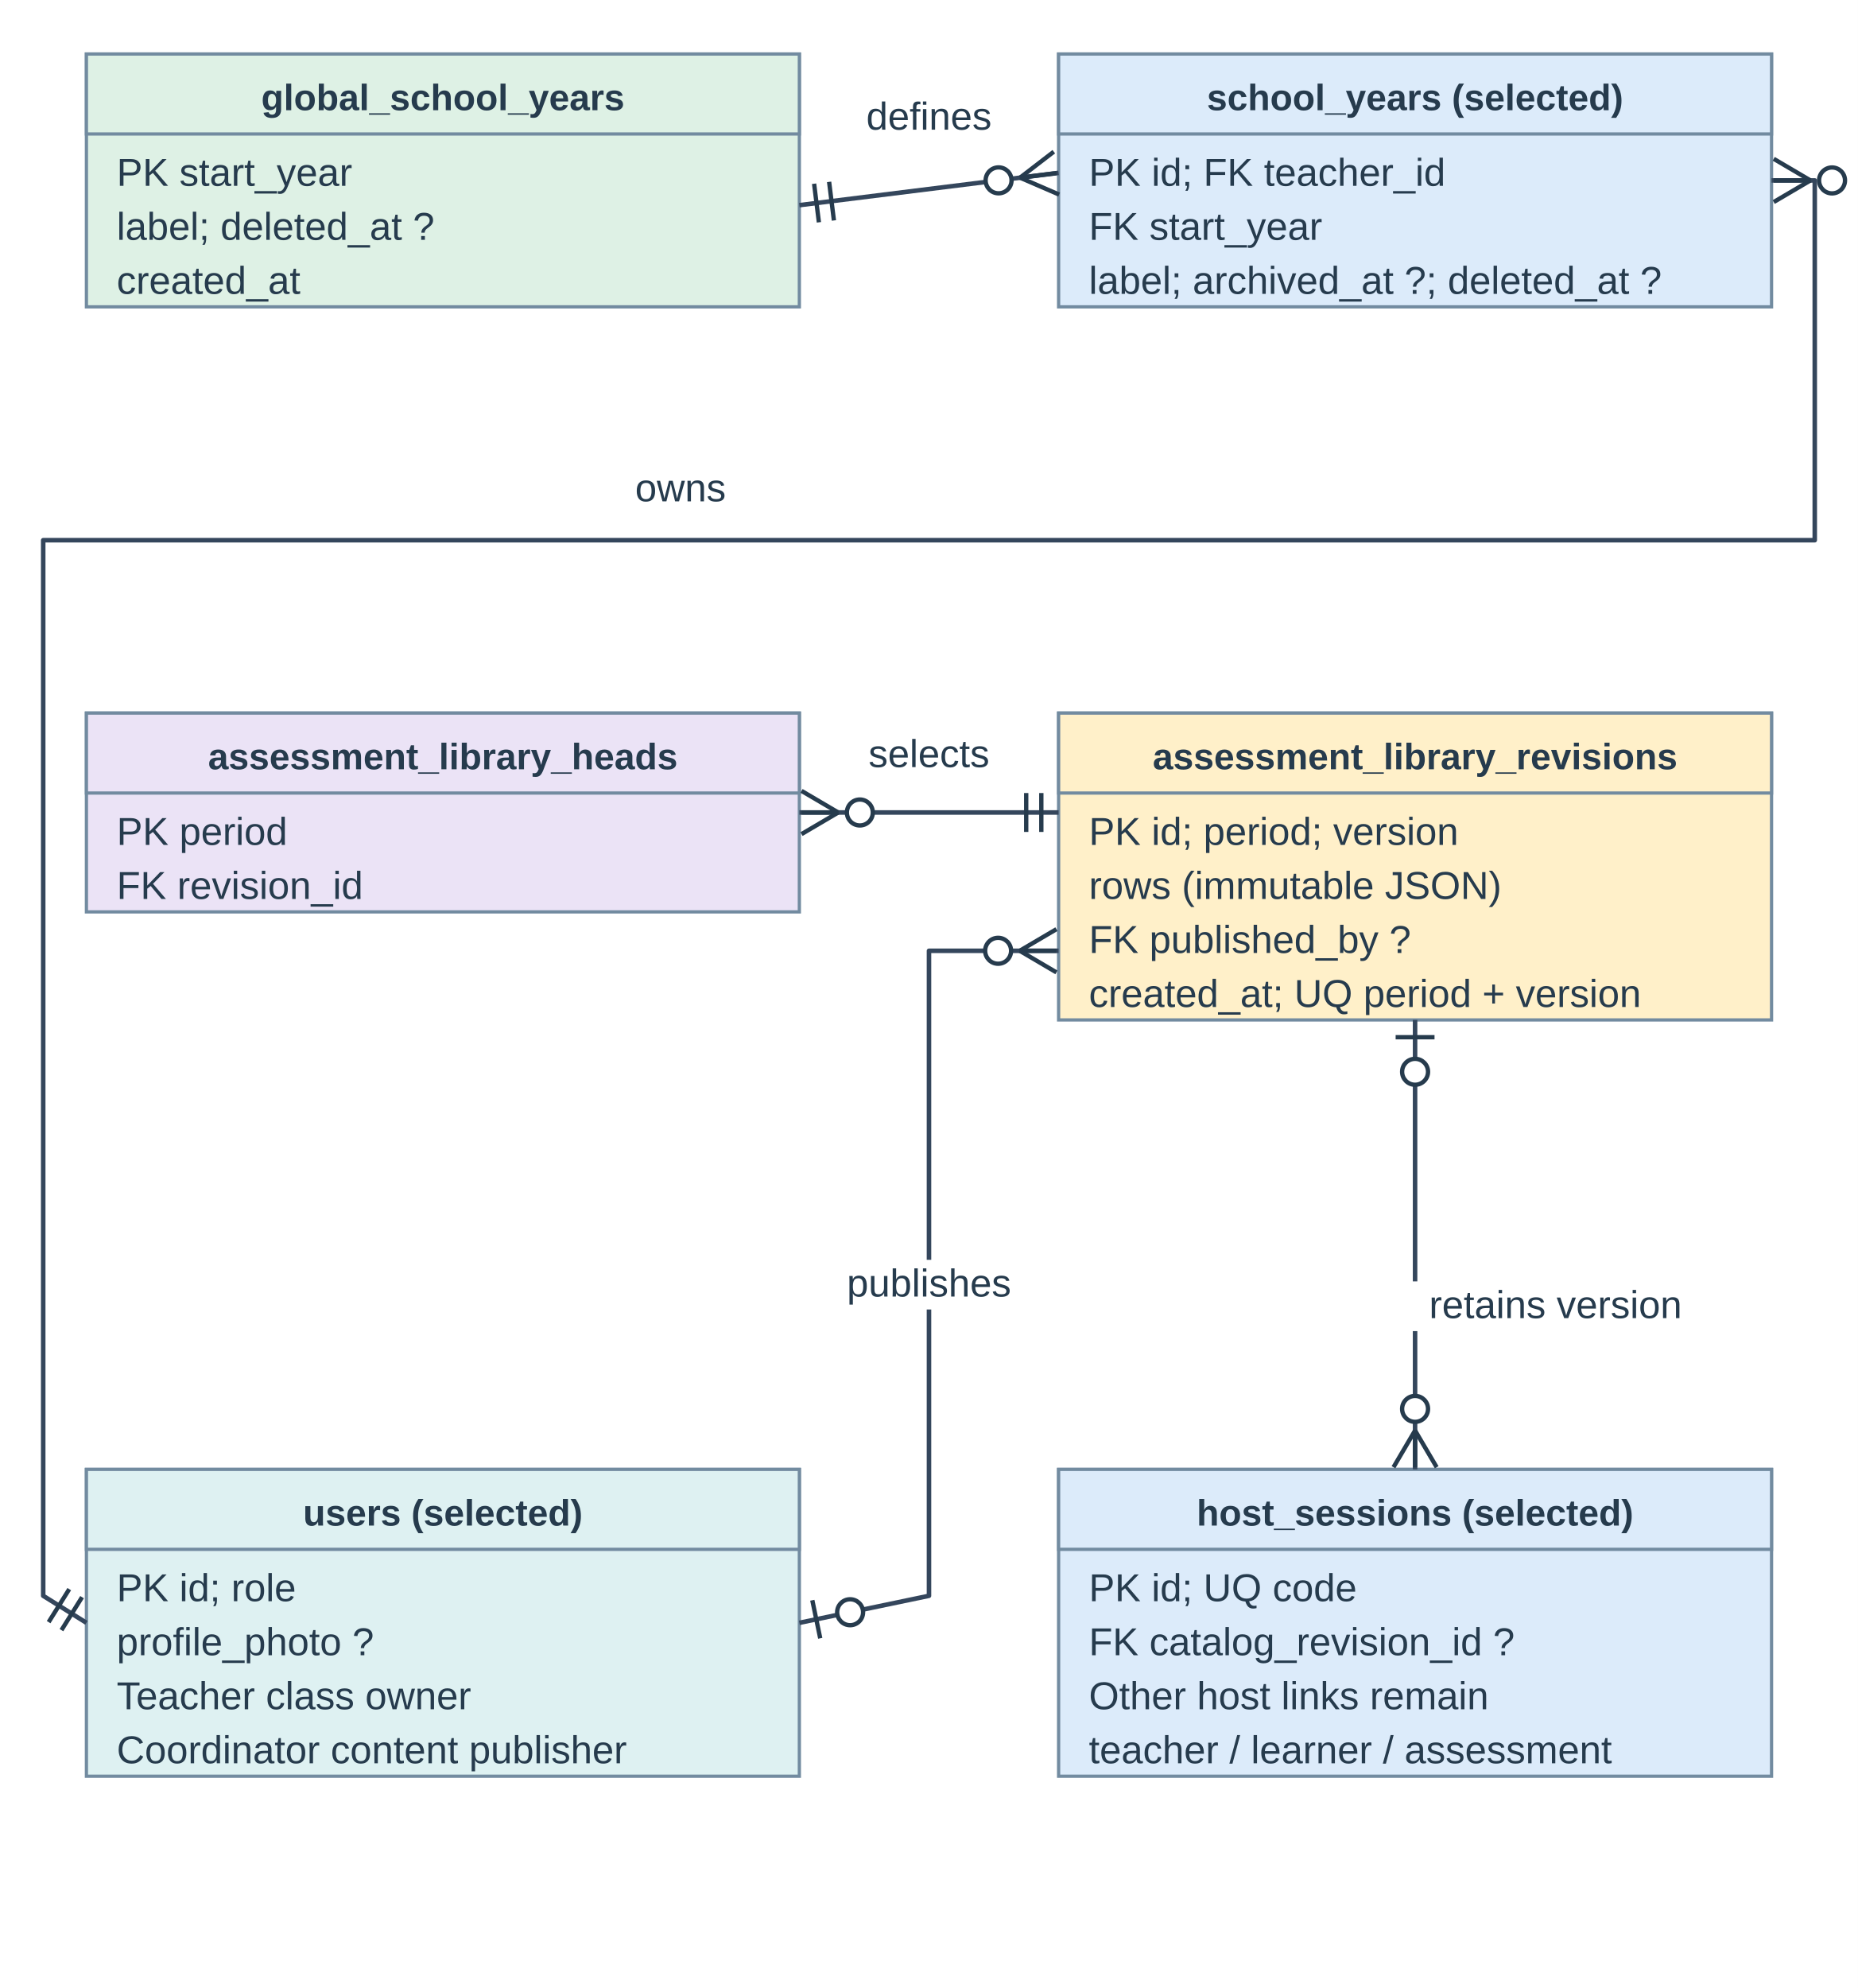
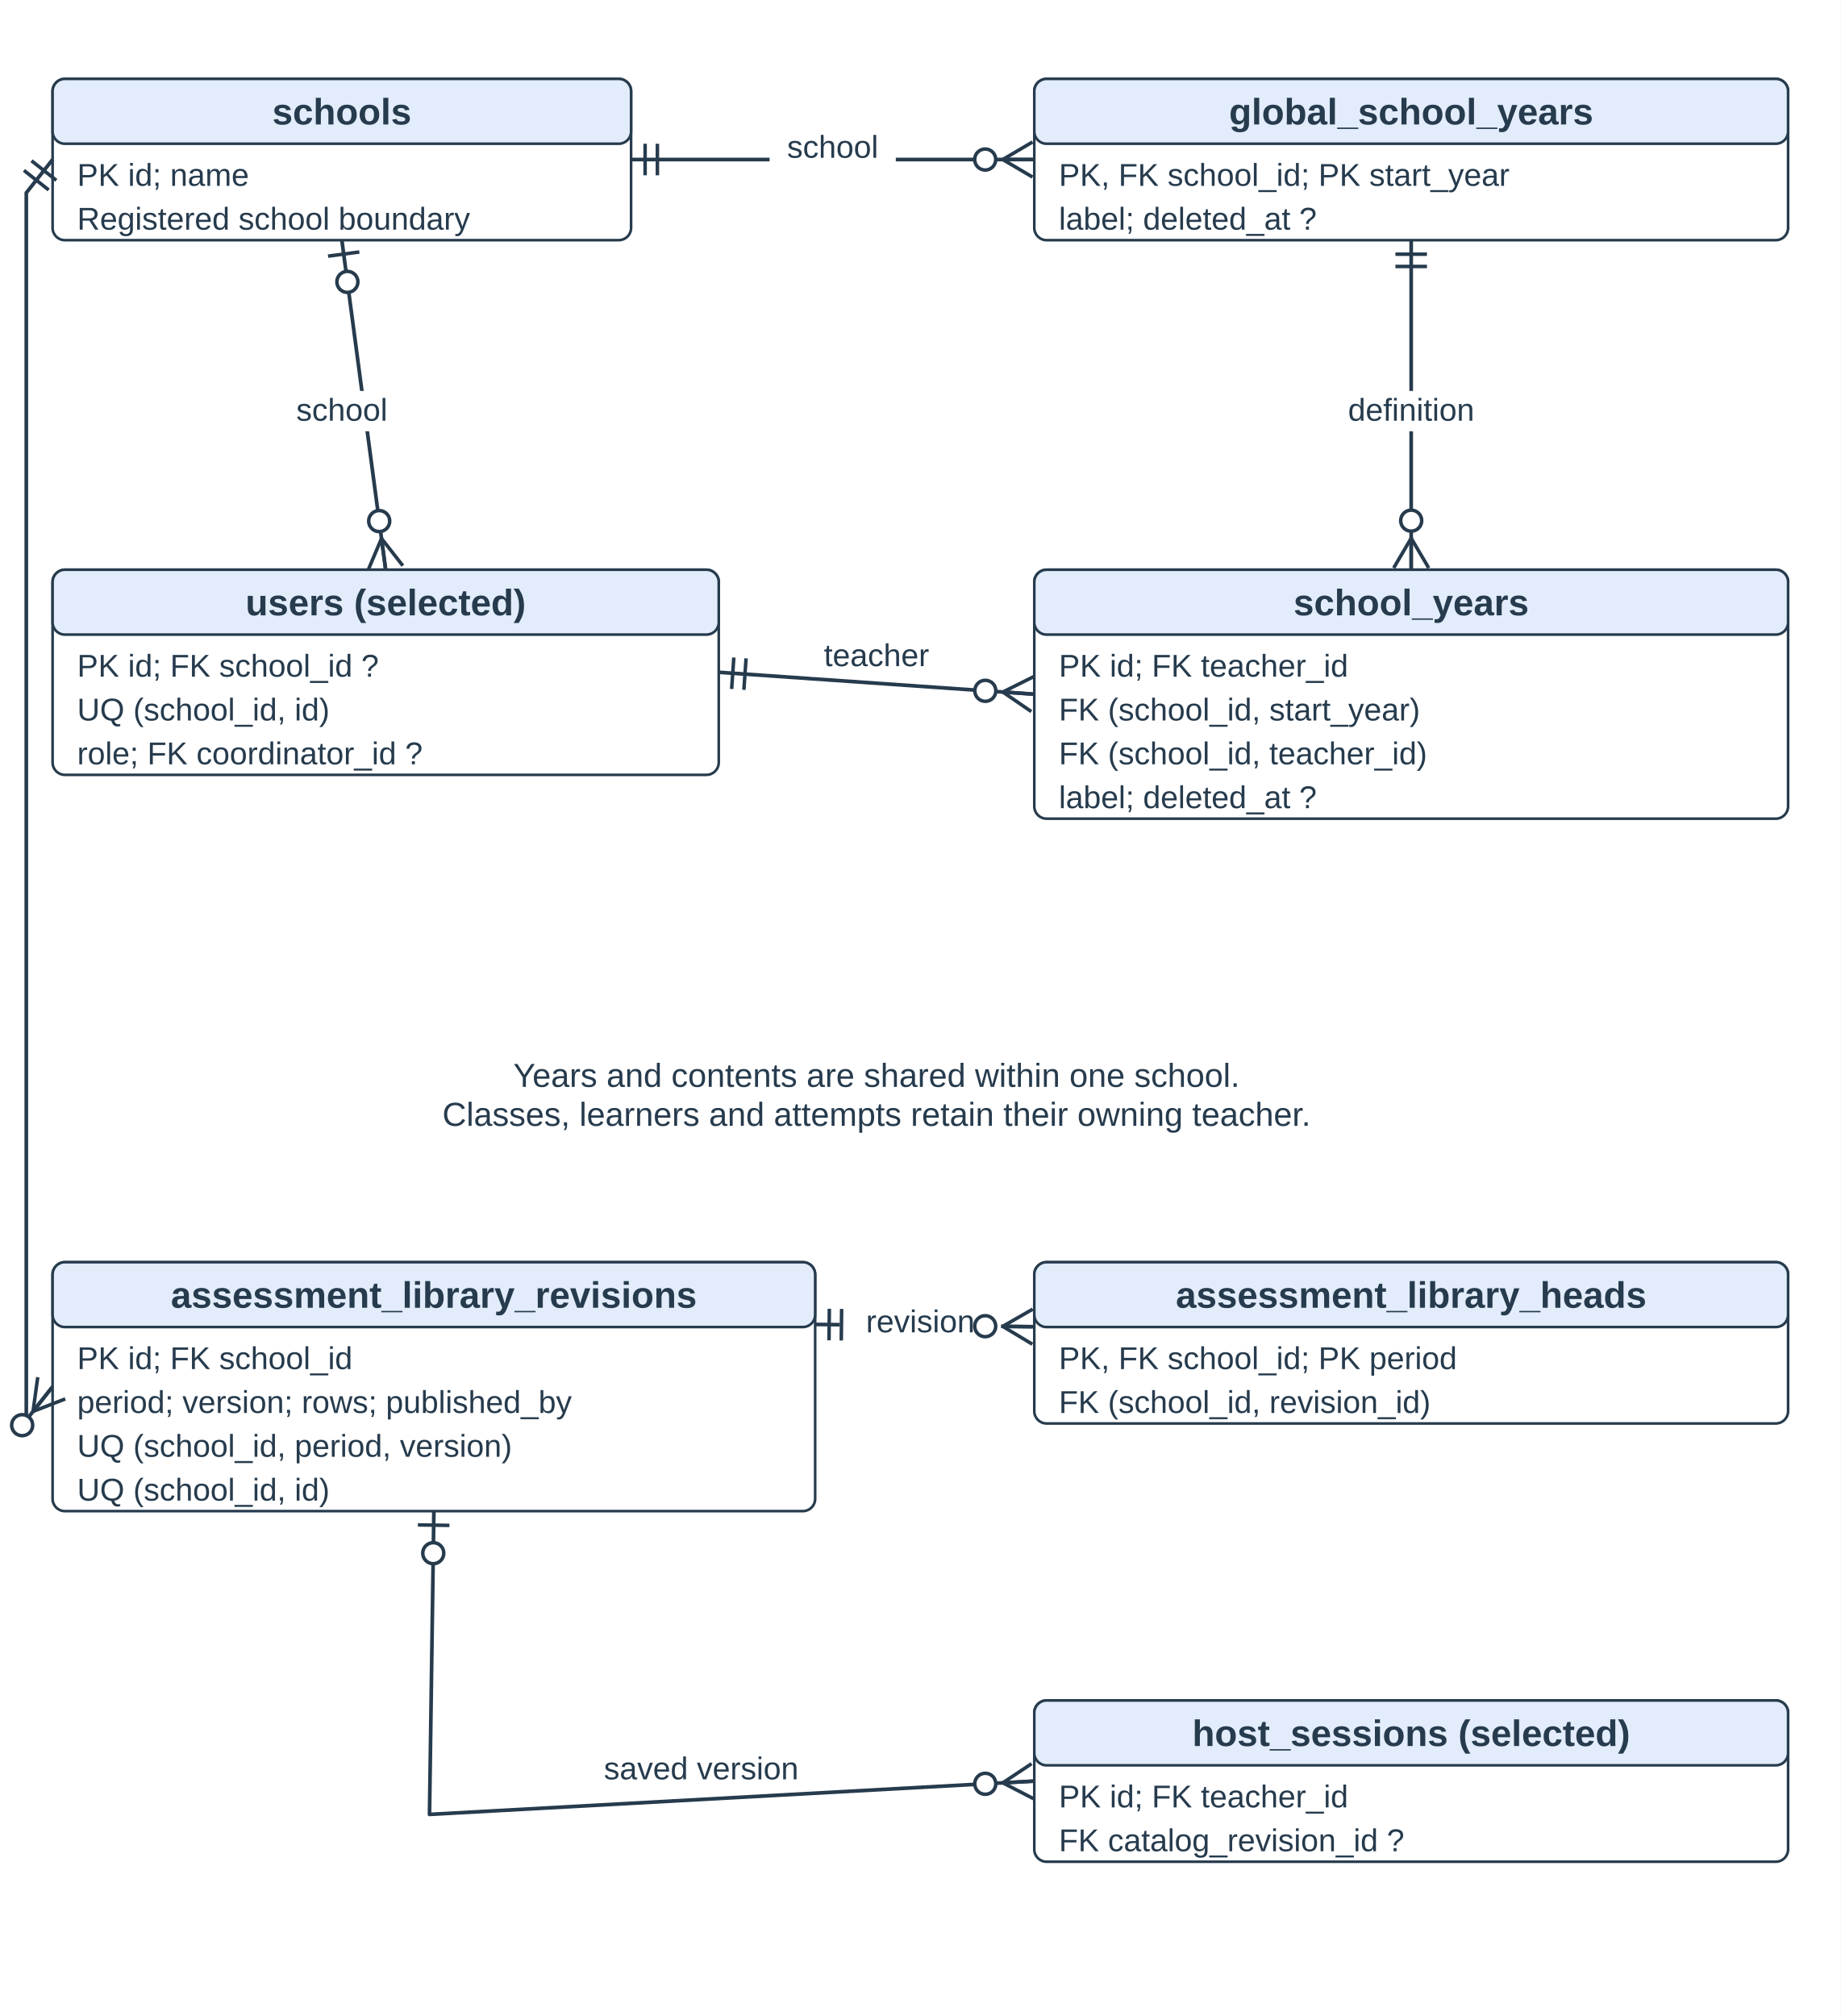
- <svg xmlns="http://www.w3.org/2000/svg" width="860" height="920" viewBox="0 0 860 920">
+ <svg xmlns="http://www.w3.org/2000/svg" width="1050" height="1150" viewBox="0 0 1050 1150">
  <rect width="100%" height="100%" fill="white" />
  <defs>
    <marker id="arrow" viewBox="0 0 12 12" refX="11" refY="6" markerWidth="9" markerHeight="9" orient="auto-start-reverse">
-       <path d="M1,1 L11,6 L1,11" fill="none" stroke="#34465c" stroke-width="1.8" />
+       <path d="M1,1 L11,6 L1,11" fill="none" stroke="#263b4d" stroke-width="1.8" />
    </marker>
  </defs>
-   <rect x="40" y="25" width="330" height="117" rx="0" fill="#def1e5" stroke="#728ba0" stroke-width="1.5" />
-   <rect x="40" y="25" width="330" height="37" rx="0" fill="#def1e5" stroke="#728ba0" stroke-width="1.5" />
-   <rect x="490" y="25" width="330" height="117" rx="0" fill="#dcebfa" stroke="#728ba0" stroke-width="1.5" />
-   <rect x="490" y="25" width="330" height="37" rx="0" fill="#dcebfa" stroke="#728ba0" stroke-width="1.5" />
-   <rect x="40" y="330" width="330" height="92" rx="0" fill="#ebe3f6" stroke="#728ba0" stroke-width="1.5" />
-   <rect x="40" y="330" width="330" height="37" rx="0" fill="#ebe3f6" stroke="#728ba0" stroke-width="1.5" />
-   <rect x="490" y="330" width="330" height="142" rx="0" fill="#fff0c9" stroke="#728ba0" stroke-width="1.5" />
-   <rect x="490" y="330" width="330" height="37" rx="0" fill="#fff0c9" stroke="#728ba0" stroke-width="1.5" />
-   <rect x="40" y="680" width="330" height="142" rx="0" fill="#def1f2" stroke="#728ba0" stroke-width="1.5" />
-   <rect x="40" y="680" width="330" height="37" rx="0" fill="#def1f2" stroke="#728ba0" stroke-width="1.5" />
-   <rect x="490" y="680" width="330" height="142" rx="0" fill="#dcebfa" stroke="#728ba0" stroke-width="1.5" />
-   <rect x="490" y="680" width="330" height="37" rx="0" fill="#dcebfa" stroke="#728ba0" stroke-width="1.5" />
-   <polyline points="370,94.946 490,80" fill="none" stroke="#34465c" stroke-width="2.1" stroke-linejoin="round" />
-   <polyline points="40,751.0 20,738.5 20,250 840,250 840,83.5 820,83.5" fill="none" stroke="#34465c" stroke-width="2.1" stroke-linejoin="round" />
-   <polyline points="370,376.0 490,376" fill="none" stroke="#34465c" stroke-width="2.1" stroke-linejoin="round" />
-   <polyline points="370,751.0 430,738.5 430,440 490,440" fill="none" stroke="#34465c" stroke-width="2.1" stroke-linejoin="round" />
-   <polyline points="655.0,472 655.0,680" fill="none" stroke="#34465c" stroke-width="2.1" stroke-linejoin="round" />
-   <text x="205.0" y="51.0" text-anchor="middle" font-family="Arial,sans-serif" font-size="17" fill="#263b4d" font-weight="bold">global_school_years</text>
-   <text x="54" y="86.0" text-anchor="start" font-family="Arial,sans-serif" font-size="18" fill="#263b4d">PK start_year</text>
-   <text x="54" y="111.0" text-anchor="start" font-family="Arial,sans-serif" font-size="18" fill="#263b4d">label; deleted_at ?</text>
-   <text x="54" y="136.0" text-anchor="start" font-family="Arial,sans-serif" font-size="18" fill="#263b4d">created_at</text>
-   <text x="655.0" y="51.0" text-anchor="middle" font-family="Arial,sans-serif" font-size="17" fill="#263b4d" font-weight="bold">school_years (selected)</text>
-   <text x="504" y="86.0" text-anchor="start" font-family="Arial,sans-serif" font-size="18" fill="#263b4d">PK id; FK teacher_id</text>
-   <text x="504" y="111.0" text-anchor="start" font-family="Arial,sans-serif" font-size="18" fill="#263b4d">FK start_year</text>
-   <text x="504" y="136.0" text-anchor="start" font-family="Arial,sans-serif" font-size="18" fill="#263b4d">label; archived_at ?; deleted_at ?</text>
-   <text x="205.0" y="356.0" text-anchor="middle" font-family="Arial,sans-serif" font-size="17" fill="#263b4d" font-weight="bold">assessment_library_heads</text>
-   <text x="54" y="391.0" text-anchor="start" font-family="Arial,sans-serif" font-size="18" fill="#263b4d">PK period</text>
-   <text x="54" y="416.0" text-anchor="start" font-family="Arial,sans-serif" font-size="18" fill="#263b4d">FK revision_id</text>
-   <text x="655.0" y="356.0" text-anchor="middle" font-family="Arial,sans-serif" font-size="17" fill="#263b4d" font-weight="bold">assessment_library_revisions</text>
-   <text x="504" y="391.0" text-anchor="start" font-family="Arial,sans-serif" font-size="18" fill="#263b4d">PK id; period; version</text>
-   <text x="504" y="416.0" text-anchor="start" font-family="Arial,sans-serif" font-size="18" fill="#263b4d">rows (immutable JSON)</text>
-   <text x="504" y="441.0" text-anchor="start" font-family="Arial,sans-serif" font-size="18" fill="#263b4d">FK published_by ?</text>
-   <text x="504" y="466.0" text-anchor="start" font-family="Arial,sans-serif" font-size="18" fill="#263b4d">created_at; UQ period + version</text>
-   <text x="205.0" y="706.0" text-anchor="middle" font-family="Arial,sans-serif" font-size="17" fill="#263b4d" font-weight="bold">users (selected)</text>
-   <text x="54" y="741.0" text-anchor="start" font-family="Arial,sans-serif" font-size="18" fill="#263b4d">PK id; role</text>
-   <text x="54" y="766.0" text-anchor="start" font-family="Arial,sans-serif" font-size="18" fill="#263b4d">profile_photo ?</text>
-   <text x="54" y="791.0" text-anchor="start" font-family="Arial,sans-serif" font-size="18" fill="#263b4d">Teacher class owner</text>
-   <text x="54" y="816.0" text-anchor="start" font-family="Arial,sans-serif" font-size="18" fill="#263b4d">Coordinator content publisher</text>
-   <text x="655.0" y="706.0" text-anchor="middle" font-family="Arial,sans-serif" font-size="17" fill="#263b4d" font-weight="bold">host_sessions (selected)</text>
-   <text x="504" y="741.0" text-anchor="start" font-family="Arial,sans-serif" font-size="18" fill="#263b4d">PK id; UQ code</text>
-   <text x="504" y="766.0" text-anchor="start" font-family="Arial,sans-serif" font-size="18" fill="#263b4d">FK catalog_revision_id ?</text>
-   <text x="504" y="791.0" text-anchor="start" font-family="Arial,sans-serif" font-size="18" fill="#263b4d">Other host links remain</text>
-   <text x="504" y="816.0" text-anchor="start" font-family="Arial,sans-serif" font-size="18" fill="#263b4d">teacher / learner / assessment</text>
-   <rect x="389.0" y="43" width="82" height="23" rx="3" fill="white" />
-   <text x="430" y="60" text-anchor="middle" font-family="Arial,sans-serif" font-size="18" fill="#263b4d">defines</text>
-   <line x1="376.826" y1="85.026" x2="379.051" y2="102.888" stroke="#263b4d" stroke-width="2" />
-   <line x1="383.773" y1="84.161" x2="385.997" y2="102.023" stroke="#263b4d" stroke-width="2" />
-   <line x1="490.244" y1="90.047" x2="472.138" y2="82.225" stroke="#263b4d" stroke-width="2" />
-   <line x1="487.772" y1="70.2" x2="472.138" y2="82.225" stroke="#263b4d" stroke-width="2" />
-   <line x1="489.008" y1="80.124" x2="472.138" y2="82.225" stroke="#263b4d" stroke-width="2" />
-   <circle cx="462.215" cy="83.461" r="6" fill="white" stroke="#263b4d" stroke-width="2" />
-   <rect x="289.0" y="215" width="52" height="23" rx="3" fill="white" />
-   <text x="315" y="232" text-anchor="middle" font-family="Arial,sans-serif" font-size="18" fill="#263b4d">owns</text>
-   <line x1="28.446" y1="754.392" x2="37.986" y2="739.128" stroke="#263b4d" stroke-width="2" />
-   <line x1="22.51" y1="750.682" x2="32.05" y2="735.418" stroke="#263b4d" stroke-width="2" />
-   <line x1="821.0" y1="73.5" x2="838.0" y2="83.5" stroke="#263b4d" stroke-width="2" />
-   <line x1="821.0" y1="93.5" x2="838.0" y2="83.5" stroke="#263b4d" stroke-width="2" />
-   <line x1="821.0" y1="83.5" x2="838.0" y2="83.5" stroke="#263b4d" stroke-width="2" />
-   <circle cx="848.0" cy="83.5" r="6" fill="white" stroke="#263b4d" stroke-width="2" />
-   <rect x="389.0" y="338" width="82" height="23" rx="3" fill="white" />
-   <text x="430" y="355" text-anchor="middle" font-family="Arial,sans-serif" font-size="18" fill="#263b4d">selects</text>
-   <line x1="371" y1="366" x2="388" y2="376" stroke="#263b4d" stroke-width="2" />
-   <line x1="371" y1="386" x2="388" y2="376" stroke="#263b4d" stroke-width="2" />
-   <line x1="371" y1="376" x2="388" y2="376" stroke="#263b4d" stroke-width="2" />
-   <circle cx="398" cy="376" r="6" fill="white" stroke="#263b4d" stroke-width="2" />
-   <line x1="482" y1="385" x2="482" y2="367" stroke="#263b4d" stroke-width="2" />
-   <line x1="475" y1="385" x2="475" y2="367" stroke="#263b4d" stroke-width="2" />
-   <rect x="379.0" y="583" width="102" height="23" rx="3" fill="white" />
-   <text x="430" y="600" text-anchor="middle" font-family="Arial,sans-serif" font-size="18" fill="#263b4d">publishes</text>
-   <line x1="375.996" y1="740.558" x2="379.667" y2="758.179" stroke="#263b4d" stroke-width="2" />
-   <circle cx="393.496" cy="746.105" r="6" fill="white" stroke="#263b4d" stroke-width="2" />
-   <line x1="489" y1="450" x2="472" y2="440" stroke="#263b4d" stroke-width="2" />
-   <line x1="489" y1="430" x2="472" y2="440" stroke="#263b4d" stroke-width="2" />
-   <line x1="489" y1="440" x2="472" y2="440" stroke="#263b4d" stroke-width="2" />
-   <circle cx="462" cy="440" r="6" fill="white" stroke="#263b4d" stroke-width="2" />
-   <rect x="639.0" y="593" width="162" height="23" rx="3" fill="white" />
-   <text x="720" y="610" text-anchor="middle" font-family="Arial,sans-serif" font-size="18" fill="#263b4d">retains version</text>
-   <line x1="664.0" y1="480.0" x2="646.0" y2="480.0" stroke="#263b4d" stroke-width="2" />
-   <circle cx="655.0" cy="496.0" r="6" fill="white" stroke="#263b4d" stroke-width="2" />
-   <line x1="645.0" y1="679.0" x2="655.0" y2="662.0" stroke="#263b4d" stroke-width="2" />
-   <line x1="665.0" y1="679.0" x2="655.0" y2="662.0" stroke="#263b4d" stroke-width="2" />
-   <line x1="655.0" y1="679.0" x2="655.0" y2="662.0" stroke="#263b4d" stroke-width="2" />
-   <circle cx="655.0" cy="652.0" r="6" fill="white" stroke="#263b4d" stroke-width="2" />
+   <rect x="30" y="45" width="330" height="92" rx="7" fill="#ffffff" stroke="#263b4d" stroke-width="1.5" />
+   <rect x="30" y="45" width="330" height="37" rx="7" fill="#e2ecfa" stroke="#263b4d" stroke-width="1.5" />
+   <rect x="590" y="45" width="430" height="92" rx="7" fill="#ffffff" stroke="#263b4d" stroke-width="1.5" />
+   <rect x="590" y="45" width="430" height="37" rx="7" fill="#e2ecfa" stroke="#263b4d" stroke-width="1.5" />
+   <rect x="30" y="325" width="380" height="117" rx="7" fill="#ffffff" stroke="#263b4d" stroke-width="1.5" />
+   <rect x="30" y="325" width="380" height="37" rx="7" fill="#e2ecfa" stroke="#263b4d" stroke-width="1.5" />
+   <rect x="590" y="325" width="430" height="142" rx="7" fill="#ffffff" stroke="#263b4d" stroke-width="1.5" />
+   <rect x="590" y="325" width="430" height="37" rx="7" fill="#e2ecfa" stroke="#263b4d" stroke-width="1.5" />
+   <rect x="30" y="720" width="435" height="142" rx="7" fill="#ffffff" stroke="#263b4d" stroke-width="1.5" />
+   <rect x="30" y="720" width="435" height="37" rx="7" fill="#e2ecfa" stroke="#263b4d" stroke-width="1.5" />
+   <rect x="590" y="720" width="430" height="92" rx="7" fill="#ffffff" stroke="#263b4d" stroke-width="1.5" />
+   <rect x="590" y="720" width="430" height="37" rx="7" fill="#e2ecfa" stroke="#263b4d" stroke-width="1.5" />
+   <rect x="590" y="970" width="430" height="92" rx="7" fill="#ffffff" stroke="#263b4d" stroke-width="1.5" />
+   <rect x="590" y="970" width="430" height="37" rx="7" fill="#e2ecfa" stroke="#263b4d" stroke-width="1.5" />
+   <polyline points="360,91.0 590,91.0" fill="none" stroke="#263b4d" stroke-width="2.1" stroke-linejoin="round" />
+   <polyline points="195.0,137 220.0,325" fill="none" stroke="#263b4d" stroke-width="2.1" stroke-linejoin="round" />
+   <polyline points="805.0,137 805.0,325" fill="none" stroke="#263b4d" stroke-width="2.1" stroke-linejoin="round" />
+   <polyline points="410,383.5 590,396.0" fill="none" stroke="#263b4d" stroke-width="2.1" stroke-linejoin="round" />
+   <polyline points="30,91.0 15,110 15,810 30,791.0" fill="none" stroke="#263b4d" stroke-width="2.1" stroke-linejoin="round" />
+   <polyline points="465,755.5 590,756.8" fill="none" stroke="#263b4d" stroke-width="2.1" stroke-linejoin="round" />
+   <polyline points="247.5,862 245,1035 590,1016.0" fill="none" stroke="#263b4d" stroke-width="2.1" stroke-linejoin="round" />
+   <text x="195.0" y="71.0" text-anchor="middle" font-family="Arial,sans-serif" font-size="21" fill="#263b4d" font-weight="bold">schools</text>
+   <text x="44" y="106.0" text-anchor="start" font-family="Arial,sans-serif" font-size="18" fill="#263b4d">PK id; name</text>
+   <text x="44" y="131.0" text-anchor="start" font-family="Arial,sans-serif" font-size="18" fill="#263b4d">Registered school boundary</text>
+   <text x="805.0" y="71.0" text-anchor="middle" font-family="Arial,sans-serif" font-size="21" fill="#263b4d" font-weight="bold">global_school_years</text>
+   <text x="604" y="106.0" text-anchor="start" font-family="Arial,sans-serif" font-size="18" fill="#263b4d">PK, FK school_id; PK start_year</text>
+   <text x="604" y="131.0" text-anchor="start" font-family="Arial,sans-serif" font-size="18" fill="#263b4d">label; deleted_at ?</text>
+   <text x="220.0" y="351.0" text-anchor="middle" font-family="Arial,sans-serif" font-size="21" fill="#263b4d" font-weight="bold">users (selected)</text>
+   <text x="44" y="386.0" text-anchor="start" font-family="Arial,sans-serif" font-size="18" fill="#263b4d">PK id; FK school_id ?</text>
+   <text x="44" y="411.0" text-anchor="start" font-family="Arial,sans-serif" font-size="18" fill="#263b4d">UQ (school_id, id)</text>
+   <text x="44" y="436.0" text-anchor="start" font-family="Arial,sans-serif" font-size="18" fill="#263b4d">role; FK coordinator_id ?</text>
+   <text x="805.0" y="351.0" text-anchor="middle" font-family="Arial,sans-serif" font-size="21" fill="#263b4d" font-weight="bold">school_years</text>
+   <text x="604" y="386.0" text-anchor="start" font-family="Arial,sans-serif" font-size="18" fill="#263b4d">PK id; FK teacher_id</text>
+   <text x="604" y="411.0" text-anchor="start" font-family="Arial,sans-serif" font-size="18" fill="#263b4d">FK (school_id, start_year)</text>
+   <text x="604" y="436.0" text-anchor="start" font-family="Arial,sans-serif" font-size="18" fill="#263b4d">FK (school_id, teacher_id)</text>
+   <text x="604" y="461.0" text-anchor="start" font-family="Arial,sans-serif" font-size="18" fill="#263b4d">label; deleted_at ?</text>
+   <text x="247.5" y="746.0" text-anchor="middle" font-family="Arial,sans-serif" font-size="21" fill="#263b4d" font-weight="bold">assessment_library_revisions</text>
+   <text x="44" y="781.0" text-anchor="start" font-family="Arial,sans-serif" font-size="18" fill="#263b4d">PK id; FK school_id</text>
+   <text x="44" y="806.0" text-anchor="start" font-family="Arial,sans-serif" font-size="18" fill="#263b4d">period; version; rows; published_by</text>
+   <text x="44" y="831.0" text-anchor="start" font-family="Arial,sans-serif" font-size="18" fill="#263b4d">UQ (school_id, period, version)</text>
+   <text x="44" y="856.0" text-anchor="start" font-family="Arial,sans-serif" font-size="18" fill="#263b4d">UQ (school_id, id)</text>
+   <text x="805.0" y="746.0" text-anchor="middle" font-family="Arial,sans-serif" font-size="21" fill="#263b4d" font-weight="bold">assessment_library_heads</text>
+   <text x="604" y="781.0" text-anchor="start" font-family="Arial,sans-serif" font-size="18" fill="#263b4d">PK, FK school_id; PK period</text>
+   <text x="604" y="806.0" text-anchor="start" font-family="Arial,sans-serif" font-size="18" fill="#263b4d">FK (school_id, revision_id)</text>
+   <text x="805.0" y="996.0" text-anchor="middle" font-family="Arial,sans-serif" font-size="21" fill="#263b4d" font-weight="bold">host_sessions (selected)</text>
+   <text x="604" y="1031.0" text-anchor="start" font-family="Arial,sans-serif" font-size="18" fill="#263b4d">PK id; FK teacher_id</text>
+   <text x="604" y="1056.0" text-anchor="start" font-family="Arial,sans-serif" font-size="18" fill="#263b4d">FK catalog_revision_id ?</text>
+   <text x="500" y="620.0" text-anchor="middle" font-family="Arial,sans-serif" font-size="19" fill="#263b4d">Years and contents are shared within one school.</text>
+   <text x="500" y="642.23" text-anchor="middle" font-family="Arial,sans-serif" font-size="19" fill="#263b4d">Classes, learners and attempts retain their owning teacher.</text>
+   <rect x="439.0" y="73" width="72" height="23" rx="3" fill="white" />
+   <text x="475" y="90" text-anchor="middle" font-family="Arial,sans-serif" font-size="18" fill="#263b4d">school</text>
+   <line x1="368.0" y1="82.0" x2="368.0" y2="100.0" stroke="#263b4d" stroke-width="2" />
+   <line x1="375.0" y1="82.0" x2="375.0" y2="100.0" stroke="#263b4d" stroke-width="2" />
+   <line x1="589.0" y1="101.0" x2="572.0" y2="91.0" stroke="#263b4d" stroke-width="2" />
+   <line x1="589.0" y1="81.0" x2="572.0" y2="91.0" stroke="#263b4d" stroke-width="2" />
+   <line x1="589.0" y1="91.0" x2="572.0" y2="91.0" stroke="#263b4d" stroke-width="2" />
+   <circle cx="562.0" cy="91.0" r="6" fill="white" stroke="#263b4d" stroke-width="2" />
+   <rect x="159.0" y="223" width="72" height="23" rx="3" fill="white" />
+   <text x="195" y="240" text-anchor="middle" font-family="Arial,sans-serif" font-size="18" fill="#263b4d">school</text>
+   <line x1="204.976" y1="143.744" x2="187.133" y2="146.117" stroke="#263b4d" stroke-width="2" />
+   <circle cx="198.164" cy="160.791" r="6" fill="white" stroke="#263b4d" stroke-width="2" />
+   <line x1="209.955" y1="325.327" x2="217.627" y2="307.157" stroke="#263b4d" stroke-width="2" />
+   <line x1="229.781" y1="322.691" x2="217.627" y2="307.157" stroke="#263b4d" stroke-width="2" />
+   <line x1="219.868" y1="324.009" x2="217.627" y2="307.157" stroke="#263b4d" stroke-width="2" />
+   <circle cx="216.309" cy="297.244" r="6" fill="white" stroke="#263b4d" stroke-width="2" />
+   <rect x="749.0" y="223" width="112" height="23" rx="3" fill="white" />
+   <text x="805" y="240" text-anchor="middle" font-family="Arial,sans-serif" font-size="18" fill="#263b4d">definition</text>
+   <line x1="814.0" y1="145.0" x2="796.0" y2="145.0" stroke="#263b4d" stroke-width="2" />
+   <line x1="814.0" y1="152.0" x2="796.0" y2="152.0" stroke="#263b4d" stroke-width="2" />
+   <line x1="795.0" y1="324.0" x2="805.0" y2="307.0" stroke="#263b4d" stroke-width="2" />
+   <line x1="815.0" y1="324.0" x2="805.0" y2="307.0" stroke="#263b4d" stroke-width="2" />
+   <line x1="805.0" y1="324.0" x2="805.0" y2="307.0" stroke="#263b4d" stroke-width="2" />
+   <circle cx="805.0" cy="297.0" r="6" fill="white" stroke="#263b4d" stroke-width="2" />
+   <rect x="459.0" y="363" width="82" height="23" rx="3" fill="white" />
+   <text x="500" y="380" text-anchor="middle" font-family="Arial,sans-serif" font-size="18" fill="#263b4d">teacher</text>
+   <line x1="418.604" y1="375.076" x2="417.357" y2="393.033" stroke="#263b4d" stroke-width="2" />
+   <line x1="425.587" y1="375.561" x2="424.34" y2="393.518" stroke="#263b4d" stroke-width="2" />
+   <line x1="588.31" y1="405.907" x2="572.043" y2="394.753" stroke="#263b4d" stroke-width="2" />
+   <line x1="589.695" y1="385.955" x2="572.043" y2="394.753" stroke="#263b4d" stroke-width="2" />
+   <line x1="589.002" y1="395.931" x2="572.043" y2="394.753" stroke="#263b4d" stroke-width="2" />
+   <circle cx="562.067" cy="394.06" r="6" fill="white" stroke="#263b4d" stroke-width="2" />
+   <line x1="32.107" y1="102.856" x2="17.979" y2="91.702" stroke="#263b4d" stroke-width="2" />
+   <line x1="27.769" y1="108.35" x2="13.641" y2="97.196" stroke="#263b4d" stroke-width="2" />
+   <line x1="37.229" y1="797.981" x2="18.846" y2="805.128" stroke="#263b4d" stroke-width="2" />
+   <line x1="21.532" y1="785.588" x2="18.846" y2="805.128" stroke="#263b4d" stroke-width="2" />
+   <line x1="29.38" y1="791.785" x2="18.846" y2="805.128" stroke="#263b4d" stroke-width="2" />
+   <circle cx="12.65" cy="812.977" r="6" fill="white" stroke="#263b4d" stroke-width="2" />
+   <rect x="479.0" y="743" width="92" height="23" rx="3" fill="white" />
+   <text x="525" y="760" text-anchor="middle" font-family="Arial,sans-serif" font-size="18" fill="#263b4d">revision</text>
+   <line x1="473.093" y1="746.584" x2="472.906" y2="764.583" stroke="#263b4d" stroke-width="2" />
+   <line x1="480.093" y1="746.656" x2="479.906" y2="764.656" stroke="#263b4d" stroke-width="2" />
+   <line x1="588.896" y1="766.789" x2="572.001" y2="756.613" stroke="#263b4d" stroke-width="2" />
+   <line x1="589.104" y1="746.79" x2="572.001" y2="756.613" stroke="#263b4d" stroke-width="2" />
+   <line x1="589" y1="756.79" x2="572.001" y2="756.613" stroke="#263b4d" stroke-width="2" />
+   <circle cx="562.002" cy="756.509" r="6" fill="white" stroke="#263b4d" stroke-width="2" />
+   <rect x="329.0" y="998" width="142" height="23" rx="3" fill="white" />
+   <text x="400" y="1015" text-anchor="middle" font-family="Arial,sans-serif" font-size="18" fill="#263b4d">saved version</text>
+   <line x1="256.383" y1="870.129" x2="238.385" y2="869.869" stroke="#263b4d" stroke-width="2" />
+   <circle cx="247.153" cy="885.997" r="6" fill="white" stroke="#263b4d" stroke-width="2" />
+   <line x1="589.551" y1="1026.04" x2="572.027" y2="1016.99" stroke="#263b4d" stroke-width="2" />
+   <line x1="588.452" y1="1006.07" x2="572.027" y2="1016.99" stroke="#263b4d" stroke-width="2" />
+   <line x1="589.002" y1="1016.055" x2="572.027" y2="1016.99" stroke="#263b4d" stroke-width="2" />
+   <circle cx="562.042" cy="1017.54" r="6" fill="white" stroke="#263b4d" stroke-width="2" />
</svg>
